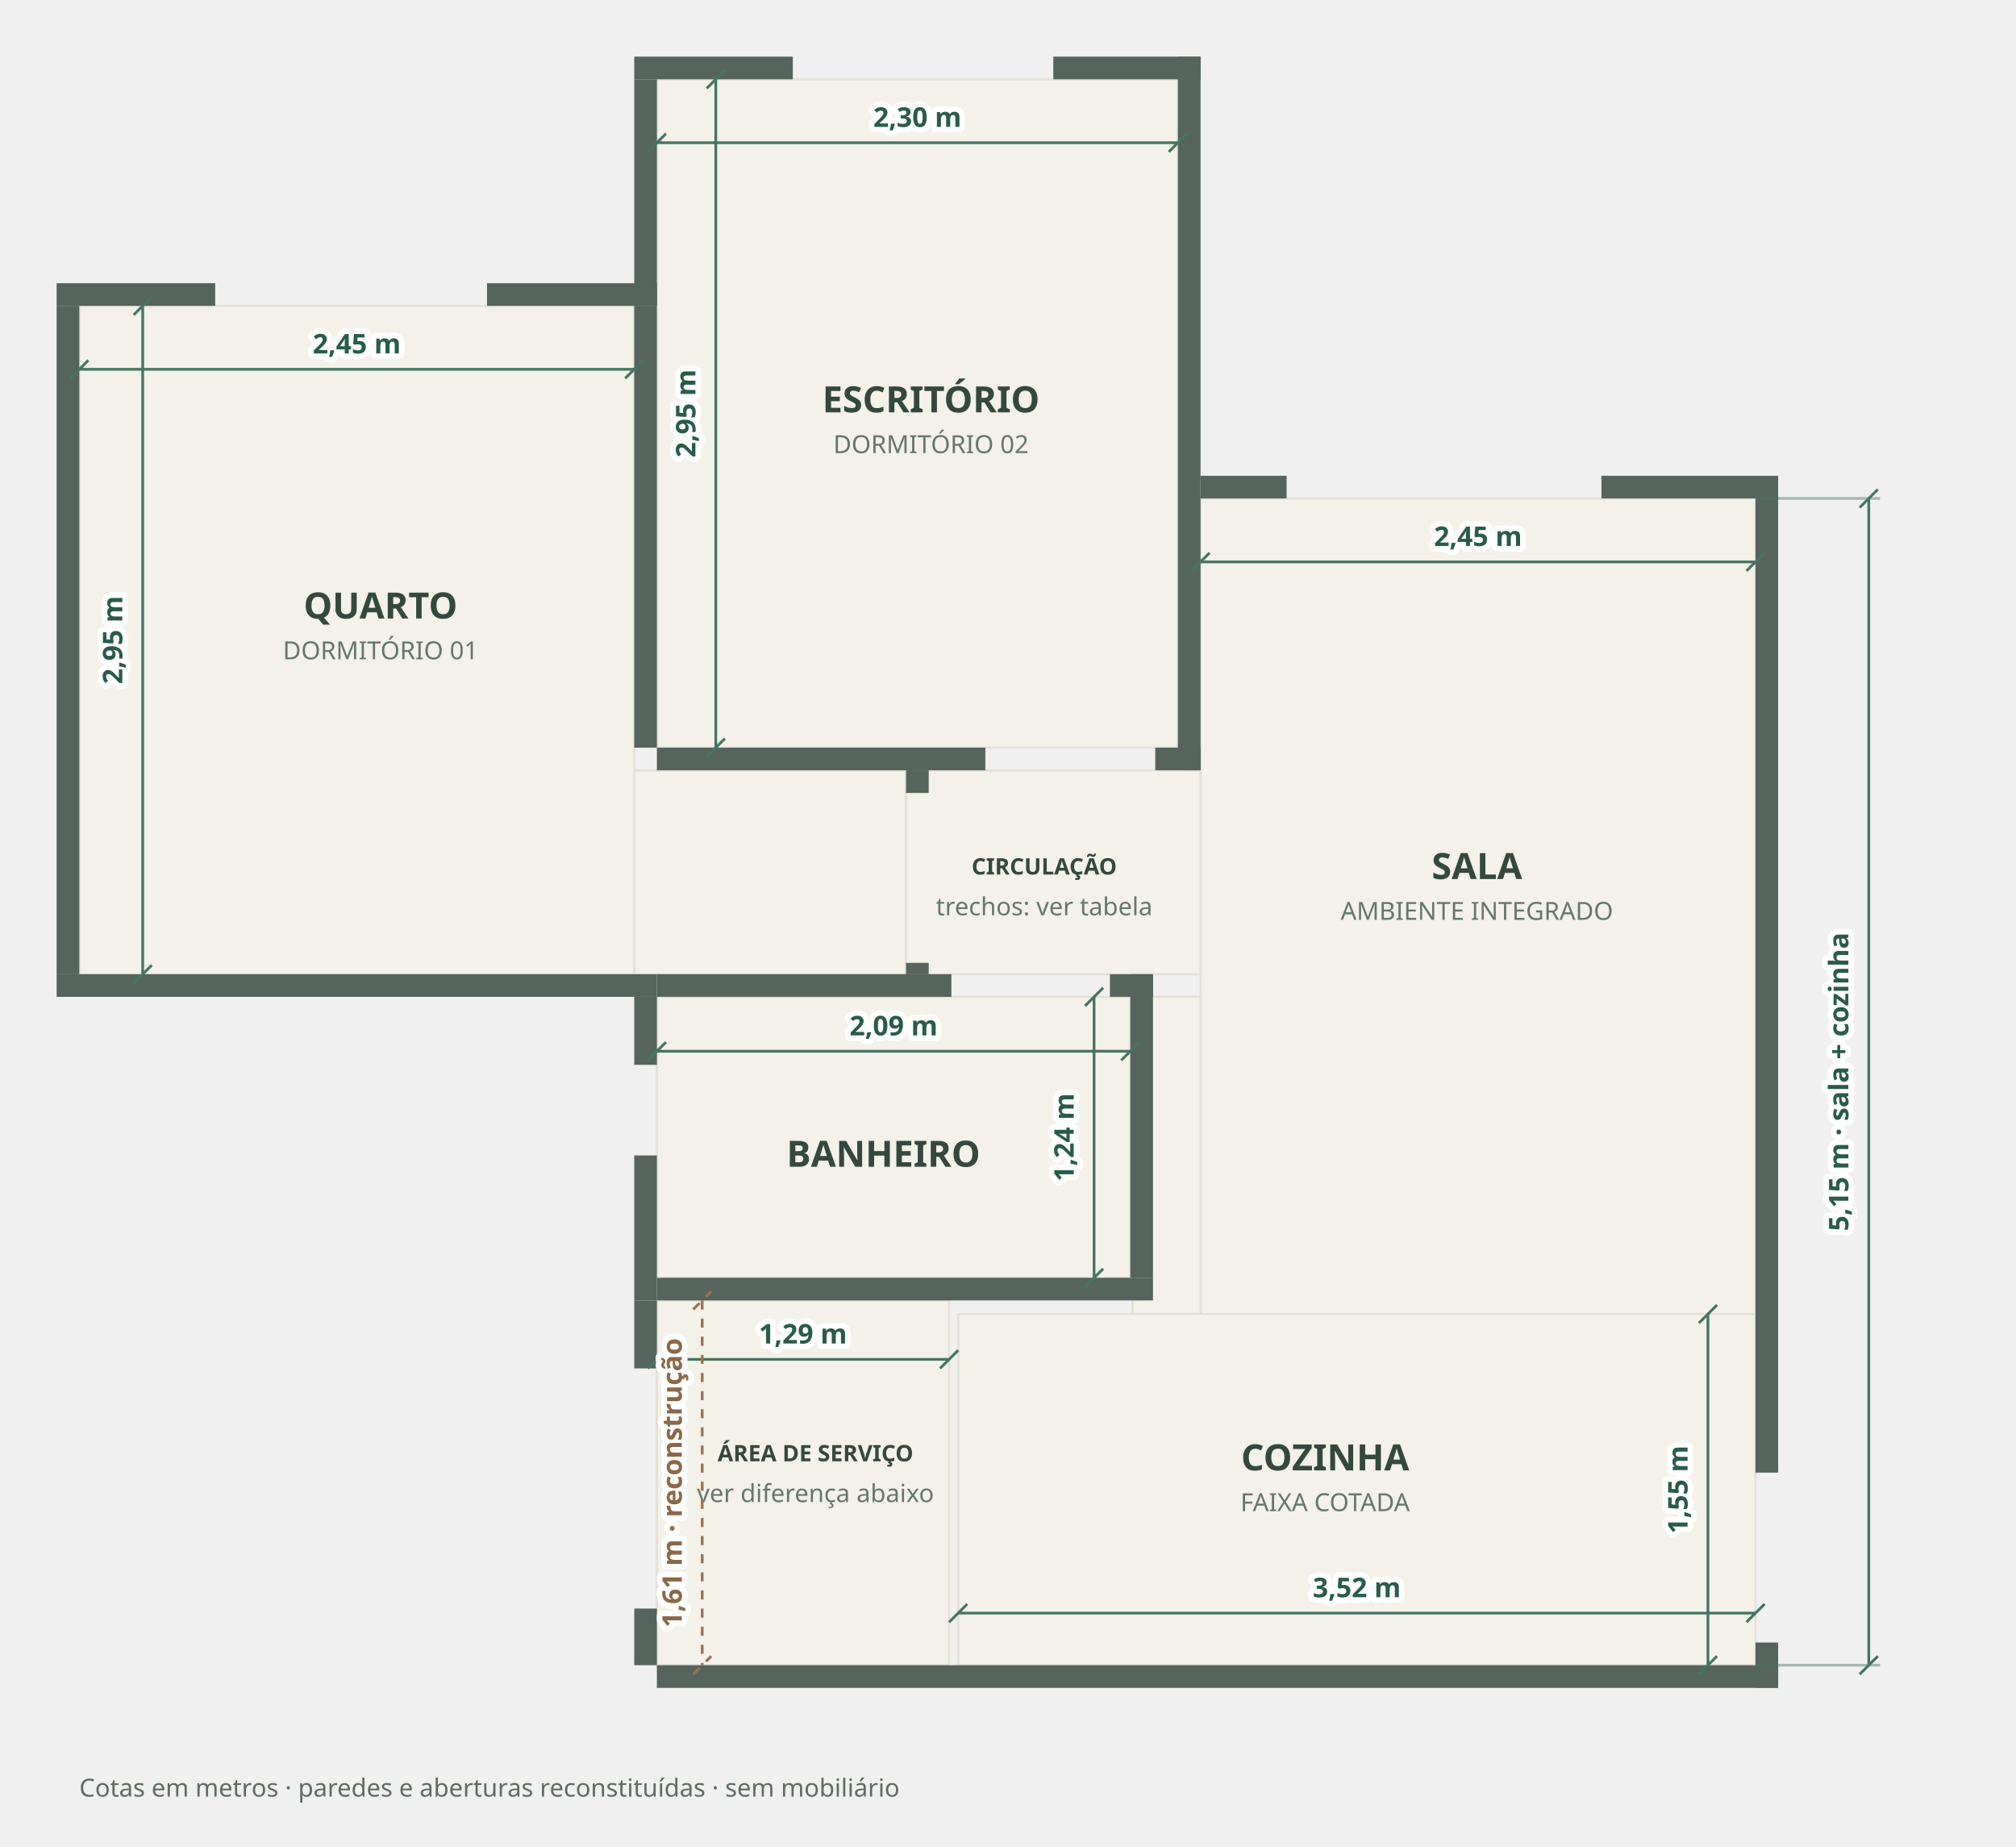
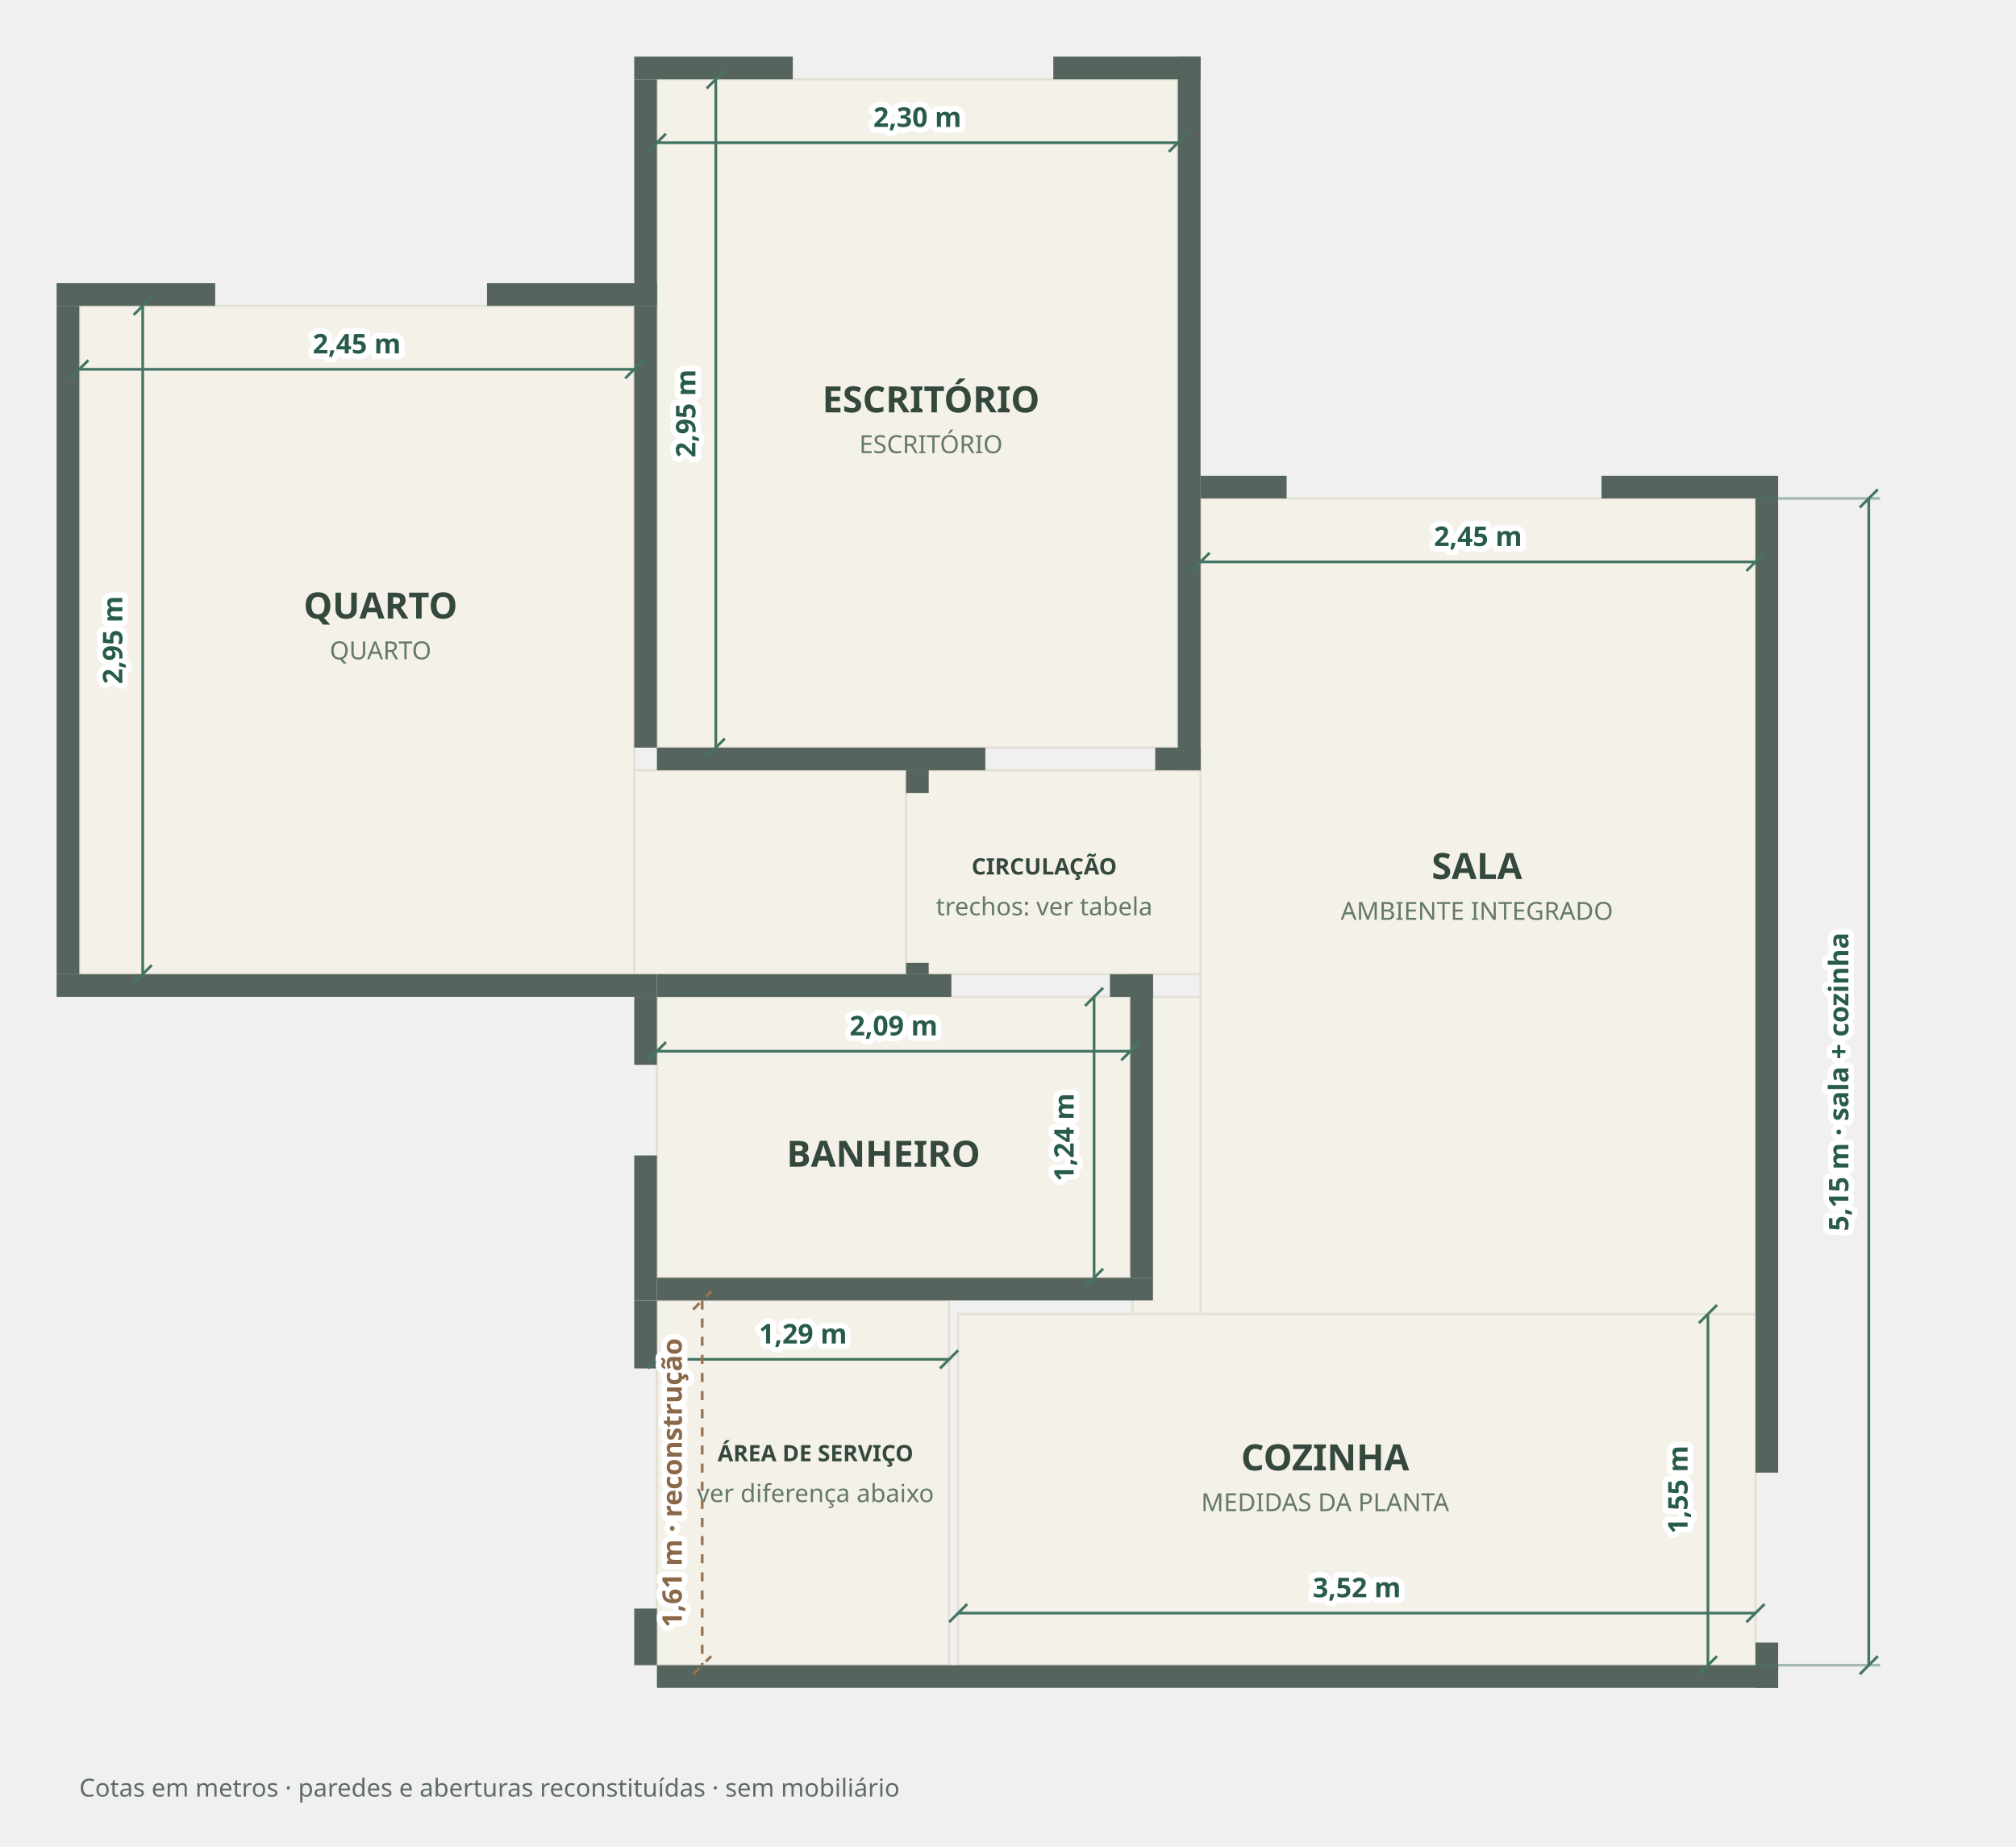
<svg xmlns="http://www.w3.org/2000/svg" viewBox="-35 -35 890 815" role="img" aria-labelledby="fpSvgTitle fpSvgDesc">
  <style>.fp-zone{fill:#f4f1e9;stroke:#e4e0d5;stroke-width:1;cursor:pointer}.fp-zone:focus{outline:none;stroke:#254f43;stroke-width:3}.fp-wall{fill:#55645d}.fp-room-name{font:600 16px system-ui,sans-serif;fill:#34483e;text-anchor:middle;pointer-events:none}.fp-room-sub{font:11px system-ui,sans-serif;fill:#64786b;text-anchor:middle;pointer-events:none}.fp-dim{stroke:#447562;stroke-width:1.2;fill:none}.fp-dim-label{font:600 12px system-ui,sans-serif;fill:#285c49;text-anchor:middle;paint-order:stroke;stroke:#fff;stroke-width:5px;stroke-linejoin:round}.fp-model .fp-dim{stroke:#9a7350;stroke-dasharray:4 4}.fp-model .fp-dim-label{fill:#8b6848}.fp-muted{opacity:.18}.fp-picked.fp-wall{fill:#1b654a}.fp-picked .fp-zone{fill:#dbe9df;stroke:#39765c;stroke-width:2}.fp-picked .fp-dim{stroke:#12583e;stroke-width:1.8}.fp-floorgroup,.fp-dimgroup,.fp-wall{transition:opacity .15s}.fp-legend-text{font:11px system-ui,sans-serif;fill:#5f6c62}.fp-open-edge{stroke:#c9c5ba;stroke-width:1;stroke-dasharray:4 5;fill:none}</style>
  <g class="fp-floorgroup " data-fp-room="quarto">
    <rect class="fp-zone" x="0" y="100" width="245" height="295" tabindex="0" role="button" data-fp-select="quarto" aria-label="Selecionar quarto" />
    <rect class="fp-zone" x="245" y="305" width="120" height="90" tabindex="0" role="button" data-fp-select="quarto" aria-label="Selecionar quarto" />
  </g>
  <g class="fp-floorgroup " data-fp-room="escritorio">
    <rect class="fp-zone" x="255" y="0" width="230" height="295" tabindex="0" role="button" data-fp-select="escritorio" aria-label="Selecionar escritório" />
  </g>
  <g class="fp-floorgroup " data-fp-room="sala">
    <rect class="fp-zone" x="495" y="185" width="245" height="380" tabindex="0" role="button" data-fp-select="sala" aria-label="Selecionar sala" />
    <rect class="fp-zone" x="465" y="405" width="30" height="140" tabindex="0" role="button" data-fp-select="sala" aria-label="Selecionar sala" />
  </g>
  <g class="fp-floorgroup " data-fp-room="cozinha">
    <rect class="fp-zone" x="388" y="545" width="352" height="155" tabindex="0" role="button" data-fp-select="cozinha" aria-label="Selecionar cozinha" />
  </g>
  <g class="fp-floorgroup " data-fp-room="lavanderia">
    <rect class="fp-zone" x="255" y="539" width="129" height="161" tabindex="0" role="button" data-fp-select="lavanderia" aria-label="Selecionar área de serviço" />
  </g>
  <g class="fp-floorgroup " data-fp-room="banho">
    <rect class="fp-zone" x="255" y="405" width="209" height="124" tabindex="0" role="button" data-fp-select="banho" aria-label="Selecionar banheiro" />
  </g>
  <g class="fp-floorgroup " data-fp-room="circulacao">
    <rect class="fp-zone" x="365" y="305" width="130" height="90" tabindex="0" role="button" data-fp-select="circulacao" aria-label="Selecionar circulação" />
  </g>
  <rect class="fp-wall" data-fp-room="quarto" x="-10" y="90" width="70" height="10" />
  <rect class="fp-wall" data-fp-room="quarto" x="180" y="90" width="75" height="10" />
  <rect class="fp-wall" data-fp-room="quarto" x="-10" y="100" width="10" height="295" />
  <rect class="fp-wall" data-fp-room="quarto" x="-10" y="395" width="265" height="10" />
  <rect class="fp-wall" data-fp-room="quarto" x="245" y="100" width="10" height="195" />
  <rect class="fp-wall" data-fp-room="escritorio" x="245" y="-10" width="70" height="10" />
  <rect class="fp-wall" data-fp-room="escritorio" x="430" y="-10" width="65" height="10" />
  <rect class="fp-wall" data-fp-room="escritorio" x="245" y="0" width="10" height="100" />
  <rect class="fp-wall" data-fp-room="escritorio" x="485" y="-10" width="10" height="315" />
  <rect class="fp-wall" data-fp-room="escritorio quarto" x="255" y="295" width="145" height="10" />
  <rect class="fp-wall" data-fp-room="escritorio" x="475" y="295" width="20" height="10" />
  <rect class="fp-wall" data-fp-room="sala" x="495" y="175" width="38" height="10" />
  <rect class="fp-wall" data-fp-room="sala" x="672" y="175" width="78" height="10" />
  <rect class="fp-wall" data-fp-room="sala" x="740" y="185" width="10" height="430" />
  <rect class="fp-wall" data-fp-room="cozinha" x="740" y="690" width="10" height="20" />
  <rect class="fp-wall" data-fp-room="cozinha" x="255" y="700" width="495" height="10" />
  <rect class="fp-wall" data-fp-room="lavanderia" x="245" y="539" width="10" height="30" />
  <rect class="fp-wall" data-fp-room="lavanderia" x="245" y="675" width="10" height="25" />
  <rect class="fp-wall" data-fp-room="banho" x="245" y="405" width="10" height="30" />
  <rect class="fp-wall" data-fp-room="banho" x="245" y="475" width="10" height="64" />
  <rect class="fp-wall" data-fp-room="banho" x="255" y="529" width="219" height="10" />
  <rect class="fp-wall" data-fp-room="banho" x="464" y="395" width="10" height="134" />
  <rect class="fp-wall" data-fp-room="banho quarto" x="255" y="395" width="130" height="10" />
  <rect class="fp-wall" data-fp-room="banho" x="455" y="395" width="19" height="10" />
  <rect class="fp-wall" data-fp-room="quarto" x="365" y="305" width="10" height="10" />
  <rect class="fp-wall" data-fp-room="quarto" x="365" y="390" width="10" height="5" />
  <g class="fp-floorgroup " data-fp-room="quarto">
    <text class="fp-room-name" x="133" y="238">QUARTO</text>
-     <text class="fp-room-sub" x="133" y="256">DORMITÓRIO 01</text>
+     <text class="fp-room-sub" x="133" y="256">QUARTO</text>
  </g>
  <g class="fp-floorgroup " data-fp-room="escritorio">
    <text class="fp-room-name" x="376" y="147">ESCRITÓRIO</text>
-     <text class="fp-room-sub" x="376" y="165">DORMITÓRIO 02</text>
+     <text class="fp-room-sub" x="376" y="165">ESCRITÓRIO</text>
  </g>
  <g class="fp-floorgroup " data-fp-room="sala">
    <text class="fp-room-name" x="617" y="353">SALA</text>
    <text class="fp-room-sub" x="617" y="371">AMBIENTE INTEGRADO</text>
  </g>
  <g class="fp-floorgroup " data-fp-room="cozinha">
    <text class="fp-room-name" x="550" y="614">COZINHA</text>
-     <text class="fp-room-sub" x="550" y="632">FAIXA COTADA</text>
+     <text class="fp-room-sub" x="550" y="632">MEDIDAS DA PLANTA</text>
  </g>
  <g class="fp-floorgroup " data-fp-room="lavanderia">
    <text class="fp-room-name" style="font-size:10px" x="325" y="610">ÁREA DE SERVIÇO</text>
    <text class="fp-room-sub" x="325" y="628">ver diferença abaixo</text>
  </g>
  <g class="fp-floorgroup " data-fp-room="banho">
    <text class="fp-room-name" x="355" y="480">BANHEIRO</text>
    <text class="fp-room-sub" x="355" y="498" />
  </g>
  <g class="fp-floorgroup " data-fp-room="circulacao">
    <text class="fp-room-name" style="font-size:10px" x="426" y="351">CIRCULAÇÃO</text>
    <text class="fp-room-sub" x="426" y="369">trechos: ver tabela</text>
  </g>
  <g class="fp-dimgroup " data-fp-room="quarto">
    <path class="fp-dim" d="M0,128H245 M-4,132l8,-8 M241,132l8,-8" />
    <text class="fp-dim-label" x="122.5" y="121">2,45 m</text>
  </g>
  <g class="fp-dimgroup " data-fp-room="quarto">
    <path class="fp-dim" d="M28,100V395 M24,104l8,-8 M24,399l8,-8" />
    <text class="fp-dim-label" x="19" y="247.5" transform="rotate(-90 19 247.5)">2,95 m</text>
  </g>
  <g class="fp-dimgroup " data-fp-room="escritorio">
    <path class="fp-dim" d="M255,28H485 M251,32l8,-8 M481,32l8,-8" />
    <text class="fp-dim-label" x="370.0" y="21">2,30 m</text>
  </g>
  <g class="fp-dimgroup " data-fp-room="escritorio">
    <path class="fp-dim" d="M281,0V295 M277,4l8,-8 M277,299l8,-8" />
    <text class="fp-dim-label" x="272" y="147.5" transform="rotate(-90 272 147.5)">2,95 m</text>
  </g>
  <g class="fp-dimgroup " data-fp-room="sala">
    <path class="fp-dim" d="M495,213H740 M491,217l8,-8 M736,217l8,-8" />
    <text class="fp-dim-label" x="617.5" y="206">2,45 m</text>
  </g>
  <g class="fp-dimgroup " data-fp-room="sala cozinha">
    <path class="fp-dim" d="M740,185H795 M740,700H795" opacity=".45" />
    <path class="fp-dim" d="M790,185V700 M786,189l8,-8 M786,704l8,-8" />
    <text class="fp-dim-label" x="781" y="442.5" transform="rotate(-90 781 442.5)">5,15 m · sala + cozinha</text>
  </g>
  <g class="fp-dimgroup " data-fp-room="banho">
    <path class="fp-dim" d="M255,429H464 M251,433l8,-8 M460,433l8,-8" />
    <text class="fp-dim-label" x="359.5" y="422">2,09 m</text>
  </g>
  <g class="fp-dimgroup " data-fp-room="banho">
    <path class="fp-dim" d="M448,405V529 M444,409l8,-8 M444,533l8,-8" />
    <text class="fp-dim-label" x="439" y="467.0" transform="rotate(-90 439 467.0)">1,24 m</text>
  </g>
  <g class="fp-dimgroup " data-fp-room="lavanderia">
    <path class="fp-dim" d="M255,565H384 M251,569l8,-8 M380,569l8,-8" />
    <text class="fp-dim-label" x="319.5" y="558">1,29 m</text>
  </g>
  <g class="fp-dimgroup fp-model" data-fp-room="lavanderia">
    <path class="fp-dim" d="M275,539V700 M271,543l8,-8 M271,704l8,-8" />
    <text class="fp-dim-label" x="266" y="619.5" transform="rotate(-90 266 619.5)">1,61 m · reconstrução</text>
  </g>
  <g class="fp-dimgroup " data-fp-room="cozinha">
    <path class="fp-dim" d="M388,677H740 M384,681l8,-8 M736,681l8,-8" />
    <text class="fp-dim-label" x="564.0" y="670">3,52 m</text>
  </g>
  <g class="fp-dimgroup " data-fp-room="cozinha">
    <path class="fp-dim" d="M719,545V700 M715,549l8,-8 M715,704l8,-8" />
    <text class="fp-dim-label" x="710" y="622.5" transform="rotate(-90 710 622.5)">1,55 m</text>
  </g>
  <text class="fp-legend-text" x="0" y="758">Cotas em metros · paredes e aberturas reconstituídas · sem mobiliário</text>
</svg>
